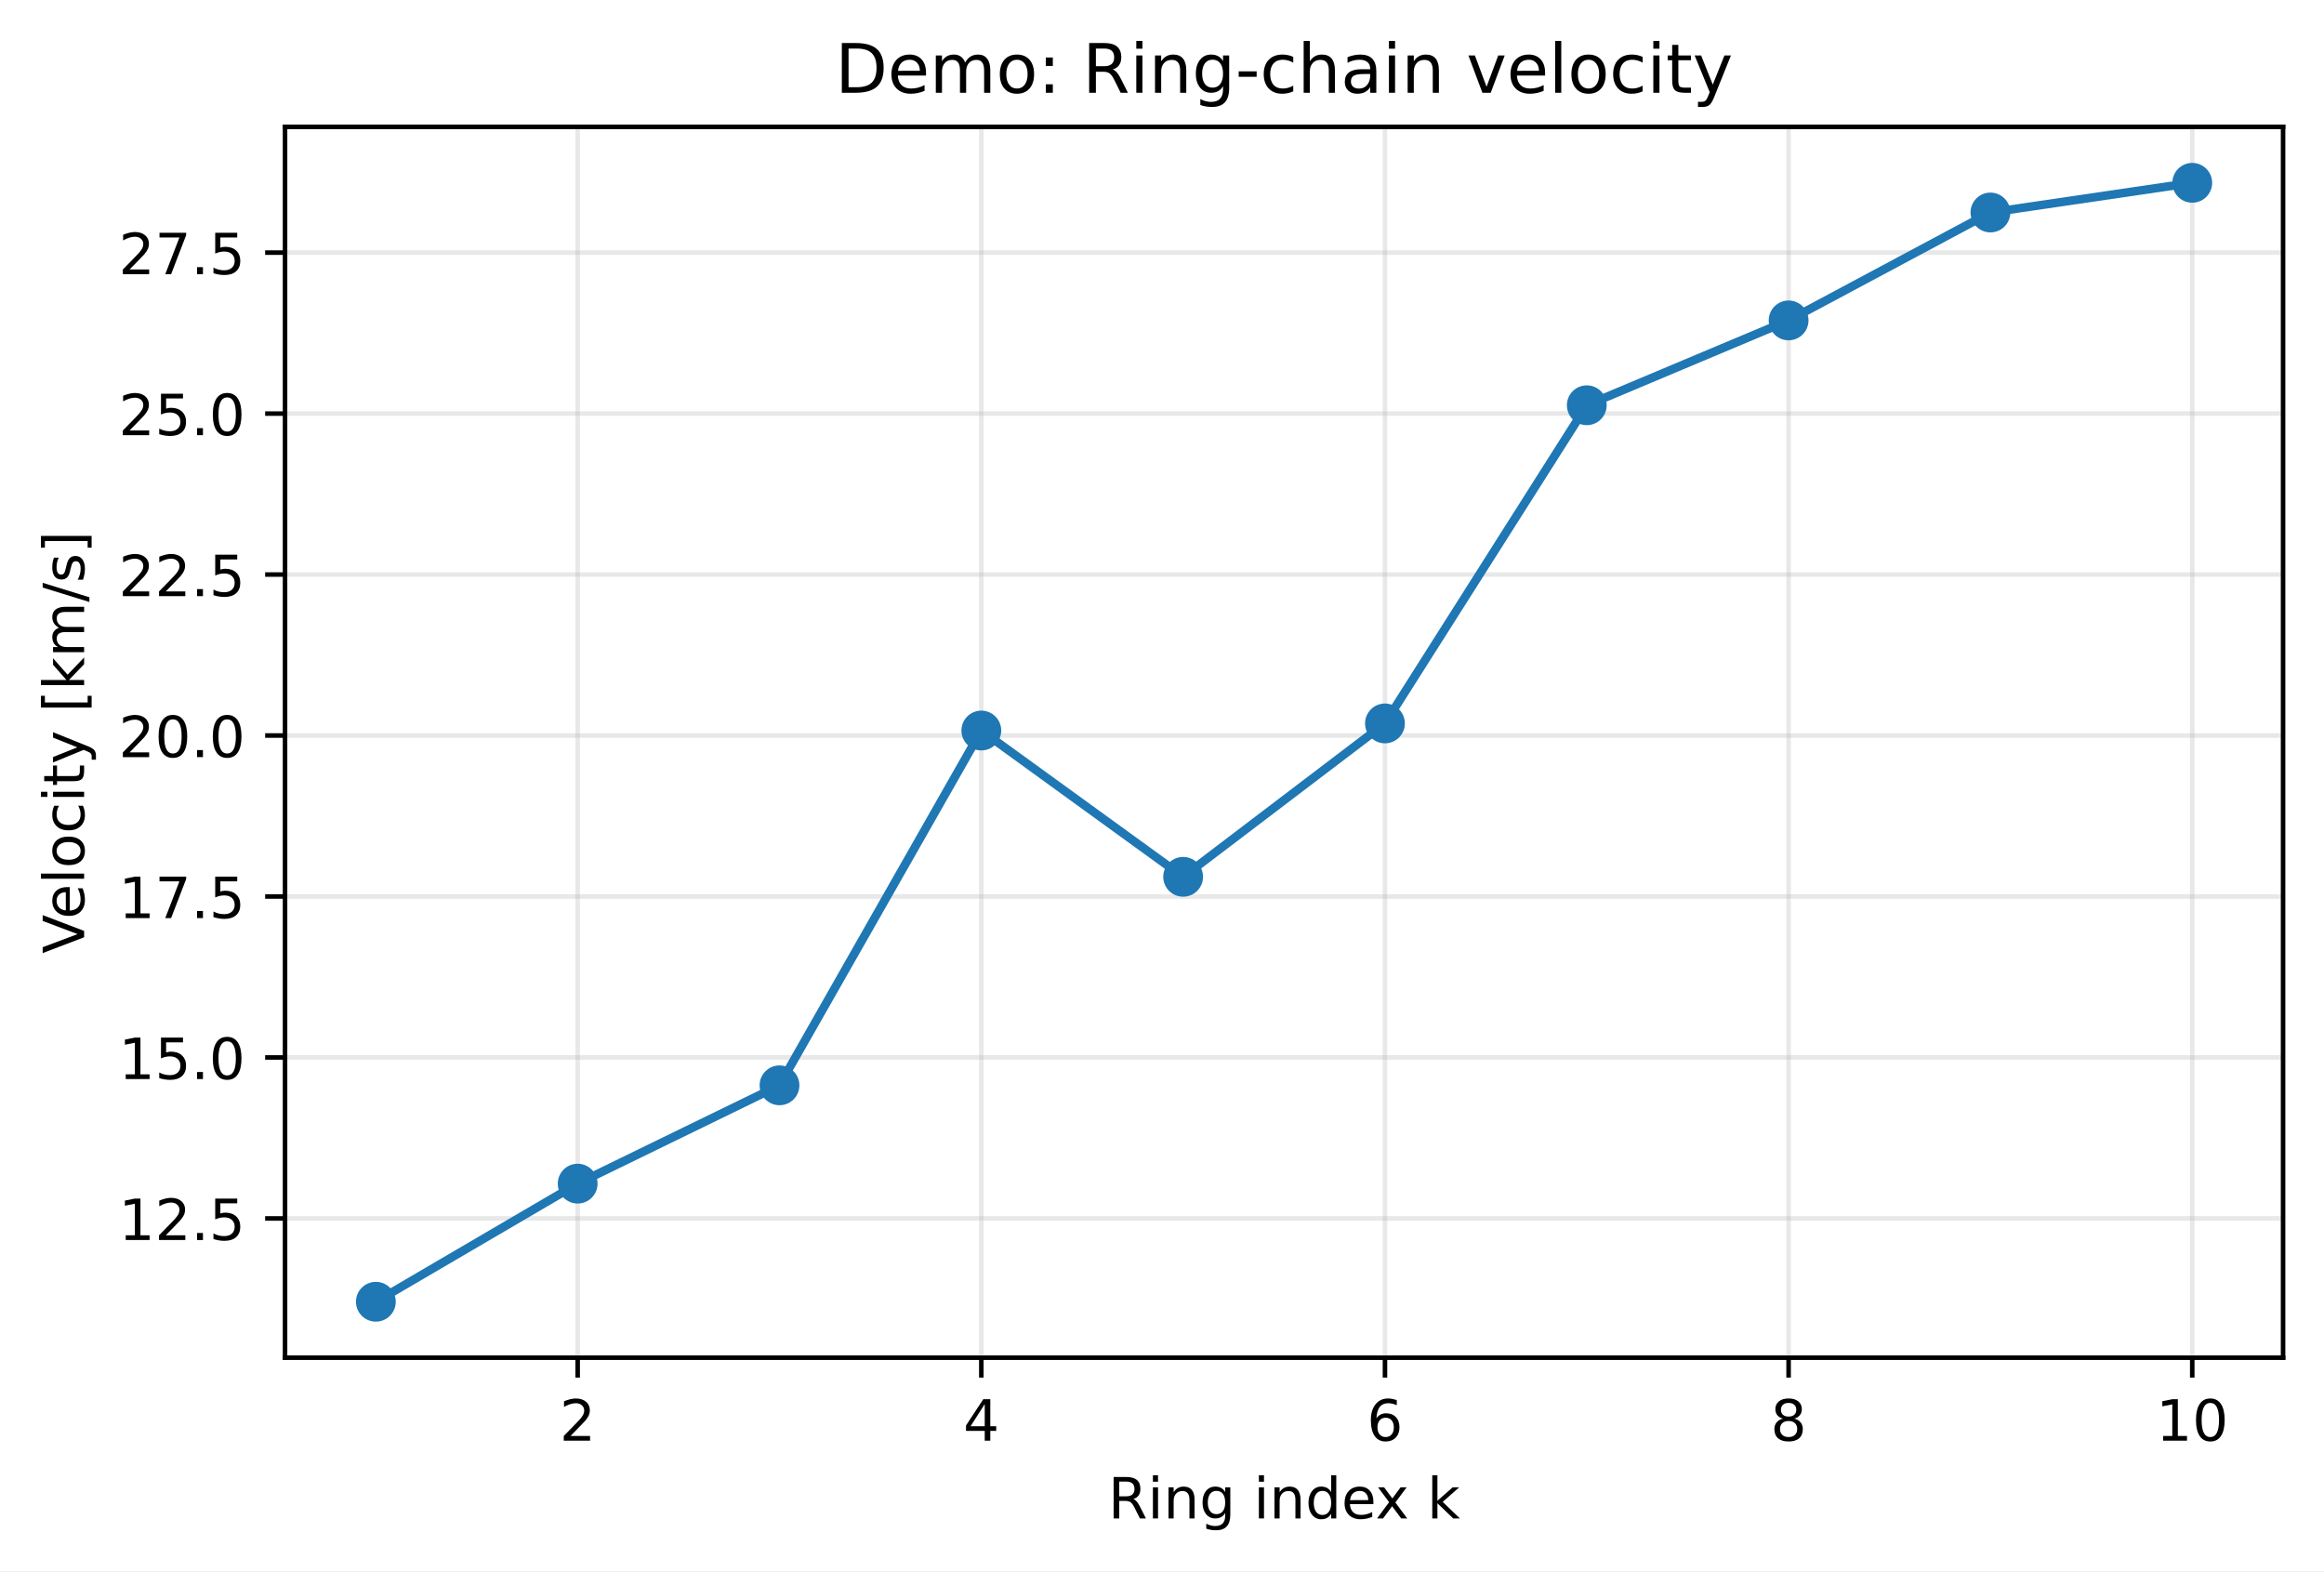
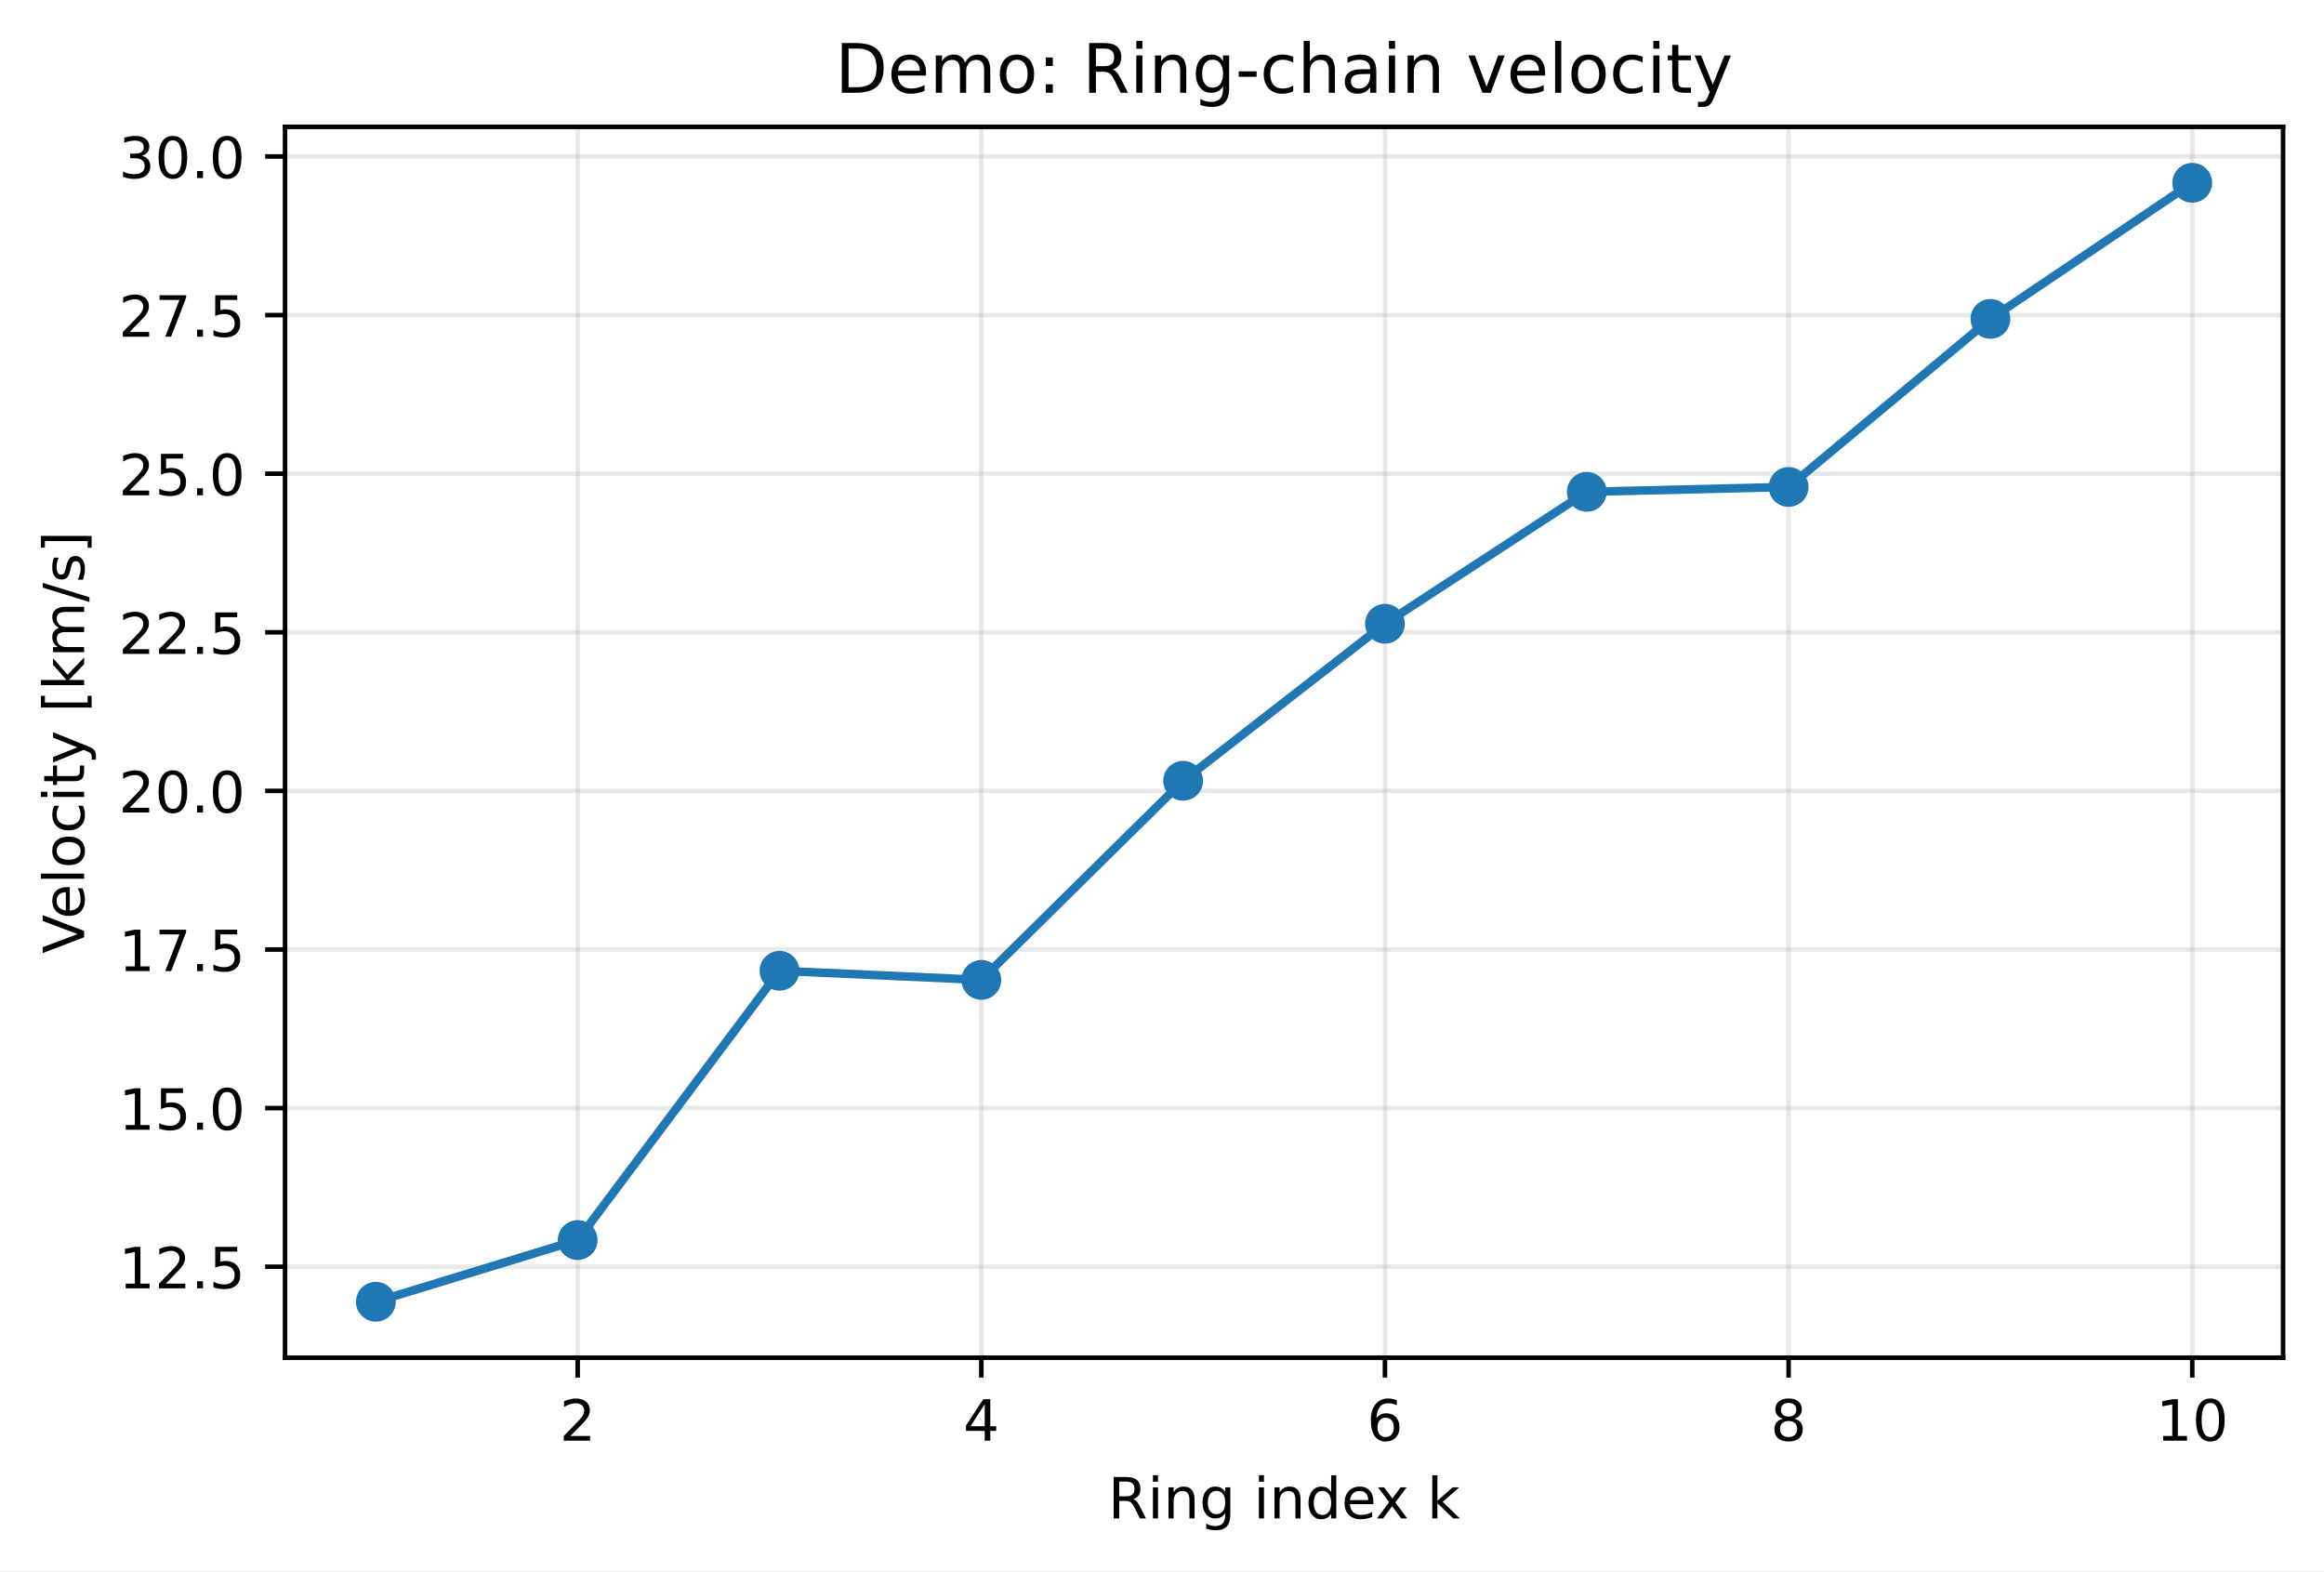
<svg xmlns="http://www.w3.org/2000/svg" xmlns:xlink="http://www.w3.org/1999/xlink" width="408.84pt" height="276.396pt" viewBox="0 0 408.84 276.396" version="1.1">
  <defs>
    <style type="text/css">*{stroke-linejoin: round; stroke-linecap: butt}</style>
  </defs>
  <g id="figure_1">
    <g id="patch_1">
      <path d="M 0 276.396  L 408.84 276.396  L 408.84 0  L 0 0  z " style="fill: #ffffff" />
    </g>
    <g id="axes_1">
      <g id="patch_2">
        <path d="M 50.144 238.84  L 401.64 238.84  L 401.64 22.318  L 50.144 22.318  z " style="fill: #ffffff" />
      </g>
      <g id="matplotlib.axis_1">
        <g id="xtick_1">
          <g id="line2d_1">
-             <path d="M 101.625 238.84  L 101.625 22.318  " clip-path="url(#pc60488e455)" style="fill: none; stroke: #b0b0b0; stroke-opacity: 0.3; stroke-width: 0.8; stroke-linecap: square" />
+             <path d="M 101.625 238.84  L 101.625 22.318  " clip-path="url(#p3a68b458cd)" style="fill: none; stroke: #b0b0b0; stroke-opacity: 0.3; stroke-width: 0.8; stroke-linecap: square" />
          </g>
          <g id="line2d_2">
            <defs>
-               <path id="m2c08bb4d8d" d="M 0 0  L 0 3.5  " style="stroke: #000000; stroke-width: 0.8" />
+               <path id="m6d1923de71" d="M 0 0  L 0 3.5  " style="stroke: #000000; stroke-width: 0.8" />
            </defs>
            <g>
-               <use xlink:href="#m2c08bb4d8d" x="101.625" y="238.84" style="stroke: #000000; stroke-width: 0.8" />
+               <use xlink:href="#m6d1923de71" x="101.625" y="238.84" style="stroke: #000000; stroke-width: 0.8" />
            </g>
          </g>
          <g id="text_1">
            <g transform="translate(98.44425 253.4381) scale(0.1 -0.1)">
              <defs>
                <path id="DejaVuSans-32" d="M 1228 531  L 3431 531  L 3431 0  L 469 0  L 469 531  Q 828 903 1448 1529  Q 2069 2156 2228 2338  Q 2531 2678 2651 2914  Q 2772 3150 2772 3378  Q 2772 3750 2511 3984  Q 2250 4219 1831 4219  Q 1534 4219 1204 4116  Q 875 4013 500 3803  L 500 4441  Q 881 4594 1212 4672  Q 1544 4750 1819 4750  Q 2544 4750 2975 4387  Q 3406 4025 3406 3419  Q 3406 3131 3298 2873  Q 3191 2616 2906 2266  Q 2828 2175 2409 1742  Q 1991 1309 1228 531  z " transform="scale(0.015625)" />
              </defs>
              <use xlink:href="#DejaVuSans-32" />
            </g>
          </g>
        </g>
        <g id="xtick_2">
          <g id="line2d_3">
-             <path d="M 172.635 238.84  L 172.635 22.318  " clip-path="url(#pc60488e455)" style="fill: none; stroke: #b0b0b0; stroke-opacity: 0.3; stroke-width: 0.8; stroke-linecap: square" />
+             <path d="M 172.635 238.84  L 172.635 22.318  " clip-path="url(#p3a68b458cd)" style="fill: none; stroke: #b0b0b0; stroke-opacity: 0.3; stroke-width: 0.8; stroke-linecap: square" />
          </g>
          <g id="line2d_4">
            <g>
-               <use xlink:href="#m2c08bb4d8d" x="172.635" y="238.84" style="stroke: #000000; stroke-width: 0.8" />
+               <use xlink:href="#m6d1923de71" x="172.635" y="238.84" style="stroke: #000000; stroke-width: 0.8" />
            </g>
          </g>
          <g id="text_2">
            <g transform="translate(169.4536 253.4381) scale(0.1 -0.1)">
              <defs>
                <path id="DejaVuSans-34" d="M 2419 4116  L 825 1625  L 2419 1625  L 2419 4116  z M 2253 4666  L 3047 4666  L 3047 1625  L 3713 1625  L 3713 1100  L 3047 1100  L 3047 0  L 2419 0  L 2419 1100  L 313 1100  L 313 1709  L 2253 4666  z " transform="scale(0.015625)" />
              </defs>
              <use xlink:href="#DejaVuSans-34" />
            </g>
          </g>
        </g>
        <g id="xtick_3">
          <g id="line2d_5">
-             <path d="M 243.644 238.84  L 243.644 22.318  " clip-path="url(#pc60488e455)" style="fill: none; stroke: #b0b0b0; stroke-opacity: 0.3; stroke-width: 0.8; stroke-linecap: square" />
+             <path d="M 243.644 238.84  L 243.644 22.318  " clip-path="url(#p3a68b458cd)" style="fill: none; stroke: #b0b0b0; stroke-opacity: 0.3; stroke-width: 0.8; stroke-linecap: square" />
          </g>
          <g id="line2d_6">
            <g>
-               <use xlink:href="#m2c08bb4d8d" x="243.644" y="238.84" style="stroke: #000000; stroke-width: 0.8" />
+               <use xlink:href="#m6d1923de71" x="243.644" y="238.84" style="stroke: #000000; stroke-width: 0.8" />
            </g>
          </g>
          <g id="text_3">
            <g transform="translate(240.4629 253.4381) scale(0.1 -0.1)">
              <defs>
                <path id="DejaVuSans-36" d="M 2113 2584  Q 1688 2584 1439 2293  Q 1191 2003 1191 1497  Q 1191 994 1439 701  Q 1688 409 2113 409  Q 2538 409 2786 701  Q 3034 994 3034 1497  Q 3034 2003 2786 2293  Q 2538 2584 2113 2584  z M 3366 4563  L 3366 3988  Q 3128 4100 2886 4159  Q 2644 4219 2406 4219  Q 1781 4219 1451 3797  Q 1122 3375 1075 2522  Q 1259 2794 1537 2939  Q 1816 3084 2150 3084  Q 2853 3084 3261 2657  Q 3669 2231 3669 1497  Q 3669 778 3244 343  Q 2819 -91 2113 -91  Q 1303 -91 875 529  Q 447 1150 447 2328  Q 447 3434 972 4092  Q 1497 4750 2381 4750  Q 2619 4750 2861 4703  Q 3103 4656 3366 4563  z " transform="scale(0.015625)" />
              </defs>
              <use xlink:href="#DejaVuSans-36" />
            </g>
          </g>
        </g>
        <g id="xtick_4">
          <g id="line2d_7">
-             <path d="M 314.653 238.84  L 314.653 22.318  " clip-path="url(#pc60488e455)" style="fill: none; stroke: #b0b0b0; stroke-opacity: 0.3; stroke-width: 0.8; stroke-linecap: square" />
+             <path d="M 314.653 238.84  L 314.653 22.318  " clip-path="url(#p3a68b458cd)" style="fill: none; stroke: #b0b0b0; stroke-opacity: 0.3; stroke-width: 0.8; stroke-linecap: square" />
          </g>
          <g id="line2d_8">
            <g>
-               <use xlink:href="#m2c08bb4d8d" x="314.653" y="238.84" style="stroke: #000000; stroke-width: 0.8" />
+               <use xlink:href="#m6d1923de71" x="314.653" y="238.84" style="stroke: #000000; stroke-width: 0.8" />
            </g>
          </g>
          <g id="text_4">
            <g transform="translate(311.4722 253.4381) scale(0.1 -0.1)">
              <defs>
                <path id="DejaVuSans-38" d="M 2034 2216  Q 1584 2216 1326 1975  Q 1069 1734 1069 1313  Q 1069 891 1326 650  Q 1584 409 2034 409  Q 2484 409 2743 651  Q 3003 894 3003 1313  Q 3003 1734 2745 1975  Q 2488 2216 2034 2216  z M 1403 2484  Q 997 2584 770 2862  Q 544 3141 544 3541  Q 544 4100 942 4425  Q 1341 4750 2034 4750  Q 2731 4750 3128 4425  Q 3525 4100 3525 3541  Q 3525 3141 3298 2862  Q 3072 2584 2669 2484  Q 3125 2378 3379 2068  Q 3634 1759 3634 1313  Q 3634 634 3220 271  Q 2806 -91 2034 -91  Q 1263 -91 848 271  Q 434 634 434 1313  Q 434 1759 690 2068  Q 947 2378 1403 2484  z M 1172 3481  Q 1172 3119 1398 2916  Q 1625 2713 2034 2713  Q 2441 2713 2670 2916  Q 2900 3119 2900 3481  Q 2900 3844 2670 4047  Q 2441 4250 2034 4250  Q 1625 4250 1398 4047  Q 1172 3844 1172 3481  z " transform="scale(0.015625)" />
              </defs>
              <use xlink:href="#DejaVuSans-38" />
            </g>
          </g>
        </g>
        <g id="xtick_5">
          <g id="line2d_9">
-             <path d="M 385.663 238.84  L 385.663 22.318  " clip-path="url(#pc60488e455)" style="fill: none; stroke: #b0b0b0; stroke-opacity: 0.3; stroke-width: 0.8; stroke-linecap: square" />
+             <path d="M 385.663 238.84  L 385.663 22.318  " clip-path="url(#p3a68b458cd)" style="fill: none; stroke: #b0b0b0; stroke-opacity: 0.3; stroke-width: 0.8; stroke-linecap: square" />
          </g>
          <g id="line2d_10">
            <g>
-               <use xlink:href="#m2c08bb4d8d" x="385.663" y="238.84" style="stroke: #000000; stroke-width: 0.8" />
+               <use xlink:href="#m6d1923de71" x="385.663" y="238.84" style="stroke: #000000; stroke-width: 0.8" />
            </g>
          </g>
          <g id="text_5">
            <g transform="translate(379.3002 253.4381) scale(0.1 -0.1)">
              <defs>
                <path id="DejaVuSans-31" d="M 794 531  L 1825 531  L 1825 4091  L 703 3866  L 703 4441  L 1819 4666  L 2450 4666  L 2450 531  L 3481 531  L 3481 0  L 794 0  L 794 531  z " transform="scale(0.015625)" />
                <path id="DejaVuSans-30" d="M 2034 4250  Q 1547 4250 1301 3770  Q 1056 3291 1056 2328  Q 1056 1369 1301 889  Q 1547 409 2034 409  Q 2525 409 2770 889  Q 3016 1369 3016 2328  Q 3016 3291 2770 3770  Q 2525 4250 2034 4250  z M 2034 4750  Q 2819 4750 3233 4129  Q 3647 3509 3647 2328  Q 3647 1150 3233 529  Q 2819 -91 2034 -91  Q 1250 -91 836 529  Q 422 1150 422 2328  Q 422 3509 836 4129  Q 1250 4750 2034 4750  z " transform="scale(0.015625)" />
              </defs>
              <use xlink:href="#DejaVuSans-31" />
              <use xlink:href="#DejaVuSans-30" transform="translate(63.62305 0)" />
            </g>
          </g>
        </g>
        <g id="text_6">
          <g transform="translate(194.9316 267.1163) scale(0.1 -0.1)">
            <defs>
              <path id="DejaVuSans-52" d="M 2841 2188  Q 3044 2119 3236 1894  Q 3428 1669 3622 1275  L 4263 0  L 3584 0  L 2988 1197  Q 2756 1666 2539 1819  Q 2322 1972 1947 1972  L 1259 1972  L 1259 0  L 628 0  L 628 4666  L 2053 4666  Q 2853 4666 3247 4331  Q 3641 3997 3641 3322  Q 3641 2881 3436 2590  Q 3231 2300 2841 2188  z M 1259 4147  L 1259 2491  L 2053 2491  Q 2509 2491 2742 2702  Q 2975 2913 2975 3322  Q 2975 3731 2742 3939  Q 2509 4147 2053 4147  L 1259 4147  z " transform="scale(0.015625)" />
              <path id="DejaVuSans-69" d="M 603 3500  L 1178 3500  L 1178 0  L 603 0  L 603 3500  z M 603 4863  L 1178 4863  L 1178 4134  L 603 4134  L 603 4863  z " transform="scale(0.015625)" />
              <path id="DejaVuSans-6e" d="M 3513 2113  L 3513 0  L 2938 0  L 2938 2094  Q 2938 2591 2744 2837  Q 2550 3084 2163 3084  Q 1697 3084 1428 2787  Q 1159 2491 1159 1978  L 1159 0  L 581 0  L 581 3500  L 1159 3500  L 1159 2956  Q 1366 3272 1645 3428  Q 1925 3584 2291 3584  Q 2894 3584 3203 3211  Q 3513 2838 3513 2113  z " transform="scale(0.015625)" />
              <path id="DejaVuSans-67" d="M 2906 1791  Q 2906 2416 2648 2759  Q 2391 3103 1925 3103  Q 1463 3103 1205 2759  Q 947 2416 947 1791  Q 947 1169 1205 825  Q 1463 481 1925 481  Q 2391 481 2648 825  Q 2906 1169 2906 1791  z M 3481 434  Q 3481 -459 3084 -895  Q 2688 -1331 1869 -1331  Q 1566 -1331 1297 -1286  Q 1028 -1241 775 -1147  L 775 -588  Q 1028 -725 1275 -790  Q 1522 -856 1778 -856  Q 2344 -856 2625 -561  Q 2906 -266 2906 331  L 2906 616  Q 2728 306 2450 153  Q 2172 0 1784 0  Q 1141 0 747 490  Q 353 981 353 1791  Q 353 2603 747 3093  Q 1141 3584 1784 3584  Q 2172 3584 2450 3431  Q 2728 3278 2906 2969  L 2906 3500  L 3481 3500  L 3481 434  z " transform="scale(0.015625)" />
              <path id="DejaVuSans-20" transform="scale(0.015625)" />
              <path id="DejaVuSans-64" d="M 2906 2969  L 2906 4863  L 3481 4863  L 3481 0  L 2906 0  L 2906 525  Q 2725 213 2448 61  Q 2172 -91 1784 -91  Q 1150 -91 751 415  Q 353 922 353 1747  Q 353 2572 751 3078  Q 1150 3584 1784 3584  Q 2172 3584 2448 3432  Q 2725 3281 2906 2969  z M 947 1747  Q 947 1113 1208 752  Q 1469 391 1925 391  Q 2381 391 2643 752  Q 2906 1113 2906 1747  Q 2906 2381 2643 2742  Q 2381 3103 1925 3103  Q 1469 3103 1208 2742  Q 947 2381 947 1747  z " transform="scale(0.015625)" />
              <path id="DejaVuSans-65" d="M 3597 1894  L 3597 1613  L 953 1613  Q 991 1019 1311 708  Q 1631 397 2203 397  Q 2534 397 2845 478  Q 3156 559 3463 722  L 3463 178  Q 3153 47 2828 -22  Q 2503 -91 2169 -91  Q 1331 -91 842 396  Q 353 884 353 1716  Q 353 2575 817 3079  Q 1281 3584 2069 3584  Q 2775 3584 3186 3129  Q 3597 2675 3597 1894  z M 3022 2063  Q 3016 2534 2758 2815  Q 2500 3097 2075 3097  Q 1594 3097 1305 2825  Q 1016 2553 972 2059  L 3022 2063  z " transform="scale(0.015625)" />
              <path id="DejaVuSans-78" d="M 3513 3500  L 2247 1797  L 3578 0  L 2900 0  L 1881 1375  L 863 0  L 184 0  L 1544 1831  L 300 3500  L 978 3500  L 1906 2253  L 2834 3500  L 3513 3500  z " transform="scale(0.015625)" />
              <path id="DejaVuSans-6b" d="M 581 4863  L 1159 4863  L 1159 1991  L 2875 3500  L 3609 3500  L 1753 1863  L 3688 0  L 2938 0  L 1159 1709  L 1159 0  L 581 0  L 581 4863  z " transform="scale(0.015625)" />
            </defs>
            <use xlink:href="#DejaVuSans-52" />
            <use xlink:href="#DejaVuSans-69" transform="translate(69.48242 0)" />
            <use xlink:href="#DejaVuSans-6e" transform="translate(97.26562 0)" />
            <use xlink:href="#DejaVuSans-67" transform="translate(160.6445 0)" />
            <use xlink:href="#DejaVuSans-20" transform="translate(224.1211 0)" />
            <use xlink:href="#DejaVuSans-69" transform="translate(255.9082 0)" />
            <use xlink:href="#DejaVuSans-6e" transform="translate(283.6914 0)" />
            <use xlink:href="#DejaVuSans-64" transform="translate(347.0703 0)" />
            <use xlink:href="#DejaVuSans-65" transform="translate(410.5469 0)" />
            <use xlink:href="#DejaVuSans-78" transform="translate(470.3203 0)" />
            <use xlink:href="#DejaVuSans-20" transform="translate(529.5 0)" />
            <use xlink:href="#DejaVuSans-6b" transform="translate(561.2871 0)" />
          </g>
        </g>
      </g>
      <g id="matplotlib.axis_2">
        <g id="ytick_1">
          <g id="line2d_11">
-             <path d="M 50.144 214.341  L 401.64 214.341  " clip-path="url(#pc60488e455)" style="fill: none; stroke: #b0b0b0; stroke-opacity: 0.3; stroke-width: 0.8; stroke-linecap: square" />
+             <path d="M 50.144 222.837  L 401.64 222.837  " clip-path="url(#p3a68b458cd)" style="fill: none; stroke: #b0b0b0; stroke-opacity: 0.3; stroke-width: 0.8; stroke-linecap: square" />
          </g>
          <g id="line2d_12">
            <defs>
-               <path id="m72d1935575" d="M 0 0  L -3.5 0  " style="stroke: #000000; stroke-width: 0.8" />
+               <path id="m993e5588de" d="M 0 0  L -3.5 0  " style="stroke: #000000; stroke-width: 0.8" />
            </defs>
            <g>
-               <use xlink:href="#m72d1935575" x="50.144" y="214.341" style="stroke: #000000; stroke-width: 0.8" />
+               <use xlink:href="#m993e5588de" x="50.144" y="222.837" style="stroke: #000000; stroke-width: 0.8" />
            </g>
          </g>
          <g id="text_7">
-             <g transform="translate(20.87813 218.1406) scale(0.1 -0.1)">
+             <g transform="translate(20.87813 226.6366) scale(0.1 -0.1)">
              <defs>
                <path id="DejaVuSans-2e" d="M 684 794  L 1344 794  L 1344 0  L 684 0  L 684 794  z " transform="scale(0.015625)" />
                <path id="DejaVuSans-35" d="M 691 4666  L 3169 4666  L 3169 4134  L 1269 4134  L 1269 2991  Q 1406 3038 1543 3061  Q 1681 3084 1819 3084  Q 2600 3084 3056 2656  Q 3513 2228 3513 1497  Q 3513 744 3044 326  Q 2575 -91 1722 -91  Q 1428 -91 1123 -41  Q 819 9 494 109  L 494 744  Q 775 591 1075 516  Q 1375 441 1709 441  Q 2250 441 2565 725  Q 2881 1009 2881 1497  Q 2881 1984 2565 2268  Q 2250 2553 1709 2553  Q 1456 2553 1204 2497  Q 953 2441 691 2322  L 691 4666  z " transform="scale(0.015625)" />
              </defs>
              <use xlink:href="#DejaVuSans-31" />
              <use xlink:href="#DejaVuSans-32" transform="translate(63.62305 0)" />
              <use xlink:href="#DejaVuSans-2e" transform="translate(127.2461 0)" />
              <use xlink:href="#DejaVuSans-35" transform="translate(159.0332 0)" />
            </g>
          </g>
        </g>
        <g id="ytick_2">
          <g id="line2d_13">
-             <path d="M 50.144 186.024  L 401.64 186.024  " clip-path="url(#pc60488e455)" style="fill: none; stroke: #b0b0b0; stroke-opacity: 0.3; stroke-width: 0.8; stroke-linecap: square" />
+             <path d="M 50.144 194.936  L 401.64 194.936  " clip-path="url(#p3a68b458cd)" style="fill: none; stroke: #b0b0b0; stroke-opacity: 0.3; stroke-width: 0.8; stroke-linecap: square" />
          </g>
          <g id="line2d_14">
            <g>
-               <use xlink:href="#m72d1935575" x="50.144" y="186.024" style="stroke: #000000; stroke-width: 0.8" />
+               <use xlink:href="#m993e5588de" x="50.144" y="194.936" style="stroke: #000000; stroke-width: 0.8" />
            </g>
          </g>
          <g id="text_8">
-             <g transform="translate(20.87813 189.8234) scale(0.1 -0.1)">
+             <g transform="translate(20.87813 198.7355) scale(0.1 -0.1)">
              <use xlink:href="#DejaVuSans-31" />
              <use xlink:href="#DejaVuSans-35" transform="translate(63.62305 0)" />
              <use xlink:href="#DejaVuSans-2e" transform="translate(127.2461 0)" />
              <use xlink:href="#DejaVuSans-30" transform="translate(159.0332 0)" />
            </g>
          </g>
        </g>
        <g id="ytick_3">
          <g id="line2d_15">
-             <path d="M 50.144 157.707  L 401.64 157.707  " clip-path="url(#pc60488e455)" style="fill: none; stroke: #b0b0b0; stroke-opacity: 0.3; stroke-width: 0.8; stroke-linecap: square" />
+             <path d="M 50.144 167.035  L 401.64 167.035  " clip-path="url(#p3a68b458cd)" style="fill: none; stroke: #b0b0b0; stroke-opacity: 0.3; stroke-width: 0.8; stroke-linecap: square" />
          </g>
          <g id="line2d_16">
            <g>
-               <use xlink:href="#m72d1935575" x="50.144" y="157.707" style="stroke: #000000; stroke-width: 0.8" />
+               <use xlink:href="#m993e5588de" x="50.144" y="167.035" style="stroke: #000000; stroke-width: 0.8" />
            </g>
          </g>
          <g id="text_9">
-             <g transform="translate(20.87813 161.5062) scale(0.1 -0.1)">
+             <g transform="translate(20.87813 170.8344) scale(0.1 -0.1)">
              <defs>
                <path id="DejaVuSans-37" d="M 525 4666  L 3525 4666  L 3525 4397  L 1831 0  L 1172 0  L 2766 4134  L 525 4134  L 525 4666  z " transform="scale(0.015625)" />
              </defs>
              <use xlink:href="#DejaVuSans-31" />
              <use xlink:href="#DejaVuSans-37" transform="translate(63.62305 0)" />
              <use xlink:href="#DejaVuSans-2e" transform="translate(127.2461 0)" />
              <use xlink:href="#DejaVuSans-35" transform="translate(159.0332 0)" />
            </g>
          </g>
        </g>
        <g id="ytick_4">
          <g id="line2d_17">
-             <path d="M 50.144 129.39  L 401.64 129.39  " clip-path="url(#pc60488e455)" style="fill: none; stroke: #b0b0b0; stroke-opacity: 0.3; stroke-width: 0.8; stroke-linecap: square" />
+             <path d="M 50.144 139.134  L 401.64 139.134  " clip-path="url(#p3a68b458cd)" style="fill: none; stroke: #b0b0b0; stroke-opacity: 0.3; stroke-width: 0.8; stroke-linecap: square" />
          </g>
          <g id="line2d_18">
            <g>
-               <use xlink:href="#m72d1935575" x="50.144" y="129.39" style="stroke: #000000; stroke-width: 0.8" />
+               <use xlink:href="#m993e5588de" x="50.144" y="139.134" style="stroke: #000000; stroke-width: 0.8" />
            </g>
          </g>
          <g id="text_10">
-             <g transform="translate(20.87813 133.1889) scale(0.1 -0.1)">
+             <g transform="translate(20.87813 142.9332) scale(0.1 -0.1)">
              <use xlink:href="#DejaVuSans-32" />
              <use xlink:href="#DejaVuSans-30" transform="translate(63.62305 0)" />
              <use xlink:href="#DejaVuSans-2e" transform="translate(127.2461 0)" />
              <use xlink:href="#DejaVuSans-30" transform="translate(159.0332 0)" />
            </g>
          </g>
        </g>
        <g id="ytick_5">
          <g id="line2d_19">
-             <path d="M 50.144 101.072  L 401.64 101.072  " clip-path="url(#pc60488e455)" style="fill: none; stroke: #b0b0b0; stroke-opacity: 0.3; stroke-width: 0.8; stroke-linecap: square" />
+             <path d="M 50.144 111.233  L 401.64 111.233  " clip-path="url(#p3a68b458cd)" style="fill: none; stroke: #b0b0b0; stroke-opacity: 0.3; stroke-width: 0.8; stroke-linecap: square" />
          </g>
          <g id="line2d_20">
            <g>
-               <use xlink:href="#m72d1935575" x="50.144" y="101.072" style="stroke: #000000; stroke-width: 0.8" />
+               <use xlink:href="#m993e5588de" x="50.144" y="111.233" style="stroke: #000000; stroke-width: 0.8" />
            </g>
          </g>
          <g id="text_11">
-             <g transform="translate(20.87813 104.8717) scale(0.1 -0.1)">
+             <g transform="translate(20.87813 115.0321) scale(0.1 -0.1)">
              <use xlink:href="#DejaVuSans-32" />
              <use xlink:href="#DejaVuSans-32" transform="translate(63.62305 0)" />
              <use xlink:href="#DejaVuSans-2e" transform="translate(127.2461 0)" />
              <use xlink:href="#DejaVuSans-35" transform="translate(159.0332 0)" />
            </g>
          </g>
        </g>
        <g id="ytick_6">
          <g id="line2d_21">
-             <path d="M 50.144 72.755  L 401.64 72.755  " clip-path="url(#pc60488e455)" style="fill: none; stroke: #b0b0b0; stroke-opacity: 0.3; stroke-width: 0.8; stroke-linecap: square" />
+             <path d="M 50.144 83.332  L 401.64 83.332  " clip-path="url(#p3a68b458cd)" style="fill: none; stroke: #b0b0b0; stroke-opacity: 0.3; stroke-width: 0.8; stroke-linecap: square" />
          </g>
          <g id="line2d_22">
            <g>
-               <use xlink:href="#m72d1935575" x="50.144" y="72.755" style="stroke: #000000; stroke-width: 0.8" />
+               <use xlink:href="#m993e5588de" x="50.144" y="83.332" style="stroke: #000000; stroke-width: 0.8" />
            </g>
          </g>
          <g id="text_12">
-             <g transform="translate(20.87813 76.55442) scale(0.1 -0.1)">
+             <g transform="translate(20.87813 87.13101) scale(0.1 -0.1)">
              <use xlink:href="#DejaVuSans-32" />
              <use xlink:href="#DejaVuSans-35" transform="translate(63.62305 0)" />
              <use xlink:href="#DejaVuSans-2e" transform="translate(127.2461 0)" />
              <use xlink:href="#DejaVuSans-30" transform="translate(159.0332 0)" />
            </g>
          </g>
        </g>
        <g id="ytick_7">
          <g id="line2d_23">
-             <path d="M 50.144 44.438  L 401.64 44.438  " clip-path="url(#pc60488e455)" style="fill: none; stroke: #b0b0b0; stroke-opacity: 0.3; stroke-width: 0.8; stroke-linecap: square" />
+             <path d="M 50.144 55.431  L 401.64 55.431  " clip-path="url(#p3a68b458cd)" style="fill: none; stroke: #b0b0b0; stroke-opacity: 0.3; stroke-width: 0.8; stroke-linecap: square" />
          </g>
          <g id="line2d_24">
            <g>
-               <use xlink:href="#m72d1935575" x="50.144" y="44.438" style="stroke: #000000; stroke-width: 0.8" />
+               <use xlink:href="#m993e5588de" x="50.144" y="55.431" style="stroke: #000000; stroke-width: 0.8" />
            </g>
          </g>
          <g id="text_13">
-             <g transform="translate(20.87813 48.23718) scale(0.1 -0.1)">
+             <g transform="translate(20.87813 59.2299) scale(0.1 -0.1)">
              <use xlink:href="#DejaVuSans-32" />
              <use xlink:href="#DejaVuSans-37" transform="translate(63.62305 0)" />
              <use xlink:href="#DejaVuSans-2e" transform="translate(127.2461 0)" />
              <use xlink:href="#DejaVuSans-35" transform="translate(159.0332 0)" />
            </g>
          </g>
        </g>
-         <g id="text_14">
+         <g id="ytick_8">
+           <g id="line2d_25">
+             <path d="M 50.144 27.53  L 401.64 27.53  " clip-path="url(#p3a68b458cd)" style="fill: none; stroke: #b0b0b0; stroke-opacity: 0.3; stroke-width: 0.8; stroke-linecap: square" />
+           </g>
+           <g id="line2d_26">
+             <g>
+               <use xlink:href="#m993e5588de" x="50.144" y="27.53" style="stroke: #000000; stroke-width: 0.8" />
+             </g>
+           </g>
+           <g id="text_14">
+             <g transform="translate(20.87813 31.32878) scale(0.1 -0.1)">
+               <defs>
+                 <path id="DejaVuSans-33" d="M 2597 2516  Q 3050 2419 3304 2112  Q 3559 1806 3559 1356  Q 3559 666 3084 287  Q 2609 -91 1734 -91  Q 1441 -91 1130 -33  Q 819 25 488 141  L 488 750  Q 750 597 1062 519  Q 1375 441 1716 441  Q 2309 441 2620 675  Q 2931 909 2931 1356  Q 2931 1769 2642 2001  Q 2353 2234 1838 2234  L 1294 2234  L 1294 2753  L 1863 2753  Q 2328 2753 2575 2939  Q 2822 3125 2822 3475  Q 2822 3834 2567 4026  Q 2313 4219 1838 4219  Q 1578 4219 1281 4162  Q 984 4106 628 3988  L 628 4550  Q 988 4650 1302 4700  Q 1616 4750 1894 4750  Q 2613 4750 3031 4423  Q 3450 4097 3450 3541  Q 3450 3153 3228 2886  Q 3006 2619 2597 2516  z " transform="scale(0.015625)" />
+               </defs>
+               <use xlink:href="#DejaVuSans-33" />
+               <use xlink:href="#DejaVuSans-30" transform="translate(63.62305 0)" />
+               <use xlink:href="#DejaVuSans-2e" transform="translate(127.2461 0)" />
+               <use xlink:href="#DejaVuSans-30" transform="translate(159.0332 0)" />
+             </g>
+           </g>
+         </g>
+         <g id="text_15">
          <g transform="translate(14.79844 167.7398) rotate(-90) scale(0.1 -0.1)">
            <defs>
              <path id="DejaVuSans-56" d="M 1831 0  L 50 4666  L 709 4666  L 2188 738  L 3669 4666  L 4325 4666  L 2547 0  L 1831 0  z " transform="scale(0.015625)" />
              <path id="DejaVuSans-6c" d="M 603 4863  L 1178 4863  L 1178 0  L 603 0  L 603 4863  z " transform="scale(0.015625)" />
              <path id="DejaVuSans-6f" d="M 1959 3097  Q 1497 3097 1228 2736  Q 959 2375 959 1747  Q 959 1119 1226 758  Q 1494 397 1959 397  Q 2419 397 2687 759  Q 2956 1122 2956 1747  Q 2956 2369 2687 2733  Q 2419 3097 1959 3097  z M 1959 3584  Q 2709 3584 3137 3096  Q 3566 2609 3566 1747  Q 3566 888 3137 398  Q 2709 -91 1959 -91  Q 1206 -91 779 398  Q 353 888 353 1747  Q 353 2609 779 3096  Q 1206 3584 1959 3584  z " transform="scale(0.015625)" />
              <path id="DejaVuSans-63" d="M 3122 3366  L 3122 2828  Q 2878 2963 2633 3030  Q 2388 3097 2138 3097  Q 1578 3097 1268 2742  Q 959 2388 959 1747  Q 959 1106 1268 751  Q 1578 397 2138 397  Q 2388 397 2633 464  Q 2878 531 3122 666  L 3122 134  Q 2881 22 2623 -34  Q 2366 -91 2075 -91  Q 1284 -91 818 406  Q 353 903 353 1747  Q 353 2603 823 3093  Q 1294 3584 2113 3584  Q 2378 3584 2631 3529  Q 2884 3475 3122 3366  z " transform="scale(0.015625)" />
              <path id="DejaVuSans-74" d="M 1172 4494  L 1172 3500  L 2356 3500  L 2356 3053  L 1172 3053  L 1172 1153  Q 1172 725 1289 603  Q 1406 481 1766 481  L 2356 481  L 2356 0  L 1766 0  Q 1100 0 847 248  Q 594 497 594 1153  L 594 3053  L 172 3053  L 172 3500  L 594 3500  L 594 4494  L 1172 4494  z " transform="scale(0.015625)" />
              <path id="DejaVuSans-79" d="M 2059 -325  Q 1816 -950 1584 -1140  Q 1353 -1331 966 -1331  L 506 -1331  L 506 -850  L 844 -850  Q 1081 -850 1212 -737  Q 1344 -625 1503 -206  L 1606 56  L 191 3500  L 800 3500  L 1894 763  L 2988 3500  L 3597 3500  L 2059 -325  z " transform="scale(0.015625)" />
              <path id="DejaVuSans-5b" d="M 550 4863  L 1875 4863  L 1875 4416  L 1125 4416  L 1125 -397  L 1875 -397  L 1875 -844  L 550 -844  L 550 4863  z " transform="scale(0.015625)" />
              <path id="DejaVuSans-6d" d="M 3328 2828  Q 3544 3216 3844 3400  Q 4144 3584 4550 3584  Q 5097 3584 5394 3201  Q 5691 2819 5691 2113  L 5691 0  L 5113 0  L 5113 2094  Q 5113 2597 4934 2840  Q 4756 3084 4391 3084  Q 3944 3084 3684 2787  Q 3425 2491 3425 1978  L 3425 0  L 2847 0  L 2847 2094  Q 2847 2600 2669 2842  Q 2491 3084 2119 3084  Q 1678 3084 1418 2786  Q 1159 2488 1159 1978  L 1159 0  L 581 0  L 581 3500  L 1159 3500  L 1159 2956  Q 1356 3278 1631 3431  Q 1906 3584 2284 3584  Q 2666 3584 2933 3390  Q 3200 3197 3328 2828  z " transform="scale(0.015625)" />
              <path id="DejaVuSans-2f" d="M 1625 4666  L 2156 4666  L 531 -594  L 0 -594  L 1625 4666  z " transform="scale(0.015625)" />
              <path id="DejaVuSans-73" d="M 2834 3397  L 2834 2853  Q 2591 2978 2328 3040  Q 2066 3103 1784 3103  Q 1356 3103 1142 2972  Q 928 2841 928 2578  Q 928 2378 1081 2264  Q 1234 2150 1697 2047  L 1894 2003  Q 2506 1872 2764 1633  Q 3022 1394 3022 966  Q 3022 478 2636 193  Q 2250 -91 1575 -91  Q 1294 -91 989 -36  Q 684 19 347 128  L 347 722  Q 666 556 975 473  Q 1284 391 1588 391  Q 1994 391 2212 530  Q 2431 669 2431 922  Q 2431 1156 2273 1281  Q 2116 1406 1581 1522  L 1381 1569  Q 847 1681 609 1914  Q 372 2147 372 2553  Q 372 3047 722 3315  Q 1072 3584 1716 3584  Q 2034 3584 2315 3537  Q 2597 3491 2834 3397  z " transform="scale(0.015625)" />
              <path id="DejaVuSans-5d" d="M 1947 4863  L 1947 -844  L 622 -844  L 622 -397  L 1369 -397  L 1369 4416  L 622 4416  L 622 4863  L 1947 4863  z " transform="scale(0.015625)" />
            </defs>
            <use xlink:href="#DejaVuSans-56" />
            <use xlink:href="#DejaVuSans-65" transform="translate(60.6582 0)" />
            <use xlink:href="#DejaVuSans-6c" transform="translate(122.1816 0)" />
            <use xlink:href="#DejaVuSans-6f" transform="translate(149.9648 0)" />
            <use xlink:href="#DejaVuSans-63" transform="translate(211.1465 0)" />
            <use xlink:href="#DejaVuSans-69" transform="translate(266.127 0)" />
            <use xlink:href="#DejaVuSans-74" transform="translate(293.9102 0)" />
            <use xlink:href="#DejaVuSans-79" transform="translate(333.1191 0)" />
            <use xlink:href="#DejaVuSans-20" transform="translate(392.2988 0)" />
            <use xlink:href="#DejaVuSans-5b" transform="translate(424.0859 0)" />
            <use xlink:href="#DejaVuSans-6b" transform="translate(463.0996 0)" />
            <use xlink:href="#DejaVuSans-6d" transform="translate(521.0098 0)" />
            <use xlink:href="#DejaVuSans-2f" transform="translate(618.4219 0)" />
            <use xlink:href="#DejaVuSans-73" transform="translate(652.1133 0)" />
            <use xlink:href="#DejaVuSans-5d" transform="translate(704.2129 0)" />
          </g>
        </g>
      </g>
-       <g id="line2d_25">
-         <path d="M 66.121 228.998  L 101.625 208.221  L 137.13 190.926  L 172.635 128.512  L 208.139 154.245  L 243.644 127.262  L 279.149 71.29  L 314.653 56.364  L 350.158 37.381  L 385.663 32.16  " clip-path="url(#pc60488e455)" style="fill: none; stroke: #1f77b4; stroke-width: 1.5; stroke-linecap: square" />
+       <g id="line2d_27">
+         <path d="M 66.121 228.998  L 101.625 218.147  L 137.13 170.777  L 172.635 172.381  L 208.139 137.351  L 243.644 109.727  L 279.149 86.524  L 314.653 85.664  L 350.158 56.096  L 385.663 32.16  " clip-path="url(#p3a68b458cd)" style="fill: none; stroke: #1f77b4; stroke-width: 1.5; stroke-linecap: square" />
        <defs>
-           <path id="m09cd2fc3e0" d="M 0 3  C 0.796 3 1.559 2.684 2.121 2.121  C 2.684 1.559 3 0.796 3 0  C 3 -0.796 2.684 -1.559 2.121 -2.121  C 1.559 -2.684 0.796 -3 0 -3  C -0.796 -3 -1.559 -2.684 -2.121 -2.121  C -2.684 -1.559 -3 -0.796 -3 0  C -3 0.796 -2.684 1.559 -2.121 2.121  C -1.559 2.684 -0.796 3 0 3  z " style="stroke: #1f77b4" />
+           <path id="m27ea6331b2" d="M 0 3  C 0.796 3 1.559 2.684 2.121 2.121  C 2.684 1.559 3 0.796 3 0  C 3 -0.796 2.684 -1.559 2.121 -2.121  C 1.559 -2.684 0.796 -3 0 -3  C -0.796 -3 -1.559 -2.684 -2.121 -2.121  C -2.684 -1.559 -3 -0.796 -3 0  C -3 0.796 -2.684 1.559 -2.121 2.121  C -1.559 2.684 -0.796 3 0 3  z " style="stroke: #1f77b4" />
        </defs>
-         <g clip-path="url(#pc60488e455)">
-           <use xlink:href="#m09cd2fc3e0" x="66.121" y="228.998" style="fill: #1f77b4; stroke: #1f77b4" />
-           <use xlink:href="#m09cd2fc3e0" x="101.625" y="208.221" style="fill: #1f77b4; stroke: #1f77b4" />
-           <use xlink:href="#m09cd2fc3e0" x="137.13" y="190.926" style="fill: #1f77b4; stroke: #1f77b4" />
-           <use xlink:href="#m09cd2fc3e0" x="172.635" y="128.512" style="fill: #1f77b4; stroke: #1f77b4" />
-           <use xlink:href="#m09cd2fc3e0" x="208.139" y="154.245" style="fill: #1f77b4; stroke: #1f77b4" />
-           <use xlink:href="#m09cd2fc3e0" x="243.644" y="127.262" style="fill: #1f77b4; stroke: #1f77b4" />
-           <use xlink:href="#m09cd2fc3e0" x="279.149" y="71.29" style="fill: #1f77b4; stroke: #1f77b4" />
-           <use xlink:href="#m09cd2fc3e0" x="314.653" y="56.364" style="fill: #1f77b4; stroke: #1f77b4" />
-           <use xlink:href="#m09cd2fc3e0" x="350.158" y="37.381" style="fill: #1f77b4; stroke: #1f77b4" />
-           <use xlink:href="#m09cd2fc3e0" x="385.663" y="32.16" style="fill: #1f77b4; stroke: #1f77b4" />
+         <g clip-path="url(#p3a68b458cd)">
+           <use xlink:href="#m27ea6331b2" x="66.121" y="228.998" style="fill: #1f77b4; stroke: #1f77b4" />
+           <use xlink:href="#m27ea6331b2" x="101.625" y="218.147" style="fill: #1f77b4; stroke: #1f77b4" />
+           <use xlink:href="#m27ea6331b2" x="137.13" y="170.777" style="fill: #1f77b4; stroke: #1f77b4" />
+           <use xlink:href="#m27ea6331b2" x="172.635" y="172.381" style="fill: #1f77b4; stroke: #1f77b4" />
+           <use xlink:href="#m27ea6331b2" x="208.139" y="137.351" style="fill: #1f77b4; stroke: #1f77b4" />
+           <use xlink:href="#m27ea6331b2" x="243.644" y="109.727" style="fill: #1f77b4; stroke: #1f77b4" />
+           <use xlink:href="#m27ea6331b2" x="279.149" y="86.524" style="fill: #1f77b4; stroke: #1f77b4" />
+           <use xlink:href="#m27ea6331b2" x="314.653" y="85.664" style="fill: #1f77b4; stroke: #1f77b4" />
+           <use xlink:href="#m27ea6331b2" x="350.158" y="56.096" style="fill: #1f77b4; stroke: #1f77b4" />
+           <use xlink:href="#m27ea6331b2" x="385.663" y="32.16" style="fill: #1f77b4; stroke: #1f77b4" />
        </g>
      </g>
      <g id="patch_3">
        <path d="M 50.144 238.84  L 50.144 22.318  " style="fill: none; stroke: #000000; stroke-width: 0.8; stroke-linejoin: miter; stroke-linecap: square" />
      </g>
      <g id="patch_4">
        <path d="M 401.64 238.84  L 401.64 22.318  " style="fill: none; stroke: #000000; stroke-width: 0.8; stroke-linejoin: miter; stroke-linecap: square" />
      </g>
      <g id="patch_5">
        <path d="M 50.144 238.84  L 401.64 238.84  " style="fill: none; stroke: #000000; stroke-width: 0.8; stroke-linejoin: miter; stroke-linecap: square" />
      </g>
      <g id="patch_6">
        <path d="M 50.144 22.318  L 401.64 22.318  " style="fill: none; stroke: #000000; stroke-width: 0.8; stroke-linejoin: miter; stroke-linecap: square" />
      </g>
-       <g id="text_15">
+       <g id="text_16">
        <g transform="translate(146.9187 16.31812) scale(0.12 -0.12)">
          <defs>
            <path id="DejaVuSans-44" d="M 1259 4147  L 1259 519  L 2022 519  Q 2988 519 3436 956  Q 3884 1394 3884 2338  Q 3884 3275 3436 3711  Q 2988 4147 2022 4147  L 1259 4147  z M 628 4666  L 1925 4666  Q 3281 4666 3915 4102  Q 4550 3538 4550 2338  Q 4550 1131 3912 565  Q 3275 0 1925 0  L 628 0  L 628 4666  z " transform="scale(0.015625)" />
            <path id="DejaVuSans-3a" d="M 750 794  L 1409 794  L 1409 0  L 750 0  L 750 794  z M 750 3309  L 1409 3309  L 1409 2516  L 750 2516  L 750 3309  z " transform="scale(0.015625)" />
            <path id="DejaVuSans-2d" d="M 313 2009  L 1997 2009  L 1997 1497  L 313 1497  L 313 2009  z " transform="scale(0.015625)" />
            <path id="DejaVuSans-68" d="M 3513 2113  L 3513 0  L 2938 0  L 2938 2094  Q 2938 2591 2744 2837  Q 2550 3084 2163 3084  Q 1697 3084 1428 2787  Q 1159 2491 1159 1978  L 1159 0  L 581 0  L 581 4863  L 1159 4863  L 1159 2956  Q 1366 3272 1645 3428  Q 1925 3584 2291 3584  Q 2894 3584 3203 3211  Q 3513 2838 3513 2113  z " transform="scale(0.015625)" />
            <path id="DejaVuSans-61" d="M 2194 1759  Q 1497 1759 1228 1600  Q 959 1441 959 1056  Q 959 750 1161 570  Q 1363 391 1709 391  Q 2188 391 2477 730  Q 2766 1069 2766 1631  L 2766 1759  L 2194 1759  z M 3341 1997  L 3341 0  L 2766 0  L 2766 531  Q 2569 213 2275 61  Q 1981 -91 1556 -91  Q 1019 -91 701 211  Q 384 513 384 1019  Q 384 1609 779 1909  Q 1175 2209 1959 2209  L 2766 2209  L 2766 2266  Q 2766 2663 2505 2880  Q 2244 3097 1772 3097  Q 1472 3097 1187 3025  Q 903 2953 641 2809  L 641 3341  Q 956 3463 1253 3523  Q 1550 3584 1831 3584  Q 2591 3584 2966 3190  Q 3341 2797 3341 1997  z " transform="scale(0.015625)" />
            <path id="DejaVuSans-76" d="M 191 3500  L 800 3500  L 1894 563  L 2988 3500  L 3597 3500  L 2284 0  L 1503 0  L 191 3500  z " transform="scale(0.015625)" />
          </defs>
          <use xlink:href="#DejaVuSans-44" />
          <use xlink:href="#DejaVuSans-65" transform="translate(77.00195 0)" />
          <use xlink:href="#DejaVuSans-6d" transform="translate(138.5254 0)" />
          <use xlink:href="#DejaVuSans-6f" transform="translate(235.9375 0)" />
          <use xlink:href="#DejaVuSans-3a" transform="translate(297.1191 0)" />
          <use xlink:href="#DejaVuSans-20" transform="translate(330.8105 0)" />
          <use xlink:href="#DejaVuSans-52" transform="translate(362.5977 0)" />
          <use xlink:href="#DejaVuSans-69" transform="translate(432.0801 0)" />
          <use xlink:href="#DejaVuSans-6e" transform="translate(459.8633 0)" />
          <use xlink:href="#DejaVuSans-67" transform="translate(523.2422 0)" />
          <use xlink:href="#DejaVuSans-2d" transform="translate(586.7188 0)" />
          <use xlink:href="#DejaVuSans-63" transform="translate(622.8027 0)" />
          <use xlink:href="#DejaVuSans-68" transform="translate(677.7832 0)" />
          <use xlink:href="#DejaVuSans-61" transform="translate(741.1621 0)" />
          <use xlink:href="#DejaVuSans-69" transform="translate(802.4414 0)" />
          <use xlink:href="#DejaVuSans-6e" transform="translate(830.2246 0)" />
          <use xlink:href="#DejaVuSans-20" transform="translate(893.6035 0)" />
          <use xlink:href="#DejaVuSans-76" transform="translate(925.3906 0)" />
          <use xlink:href="#DejaVuSans-65" transform="translate(984.5703 0)" />
          <use xlink:href="#DejaVuSans-6c" transform="translate(1046.094 0)" />
          <use xlink:href="#DejaVuSans-6f" transform="translate(1073.877 0)" />
          <use xlink:href="#DejaVuSans-63" transform="translate(1135.059 0)" />
          <use xlink:href="#DejaVuSans-69" transform="translate(1190.039 0)" />
          <use xlink:href="#DejaVuSans-74" transform="translate(1217.822 0)" />
          <use xlink:href="#DejaVuSans-79" transform="translate(1257.031 0)" />
        </g>
      </g>
    </g>
  </g>
  <defs>
-     <clipPath id="pc60488e455">
+     <clipPath id="p3a68b458cd">
      <rect x="50.144" y="22.318" width="351.496" height="216.522" />
    </clipPath>
  </defs>
</svg>
